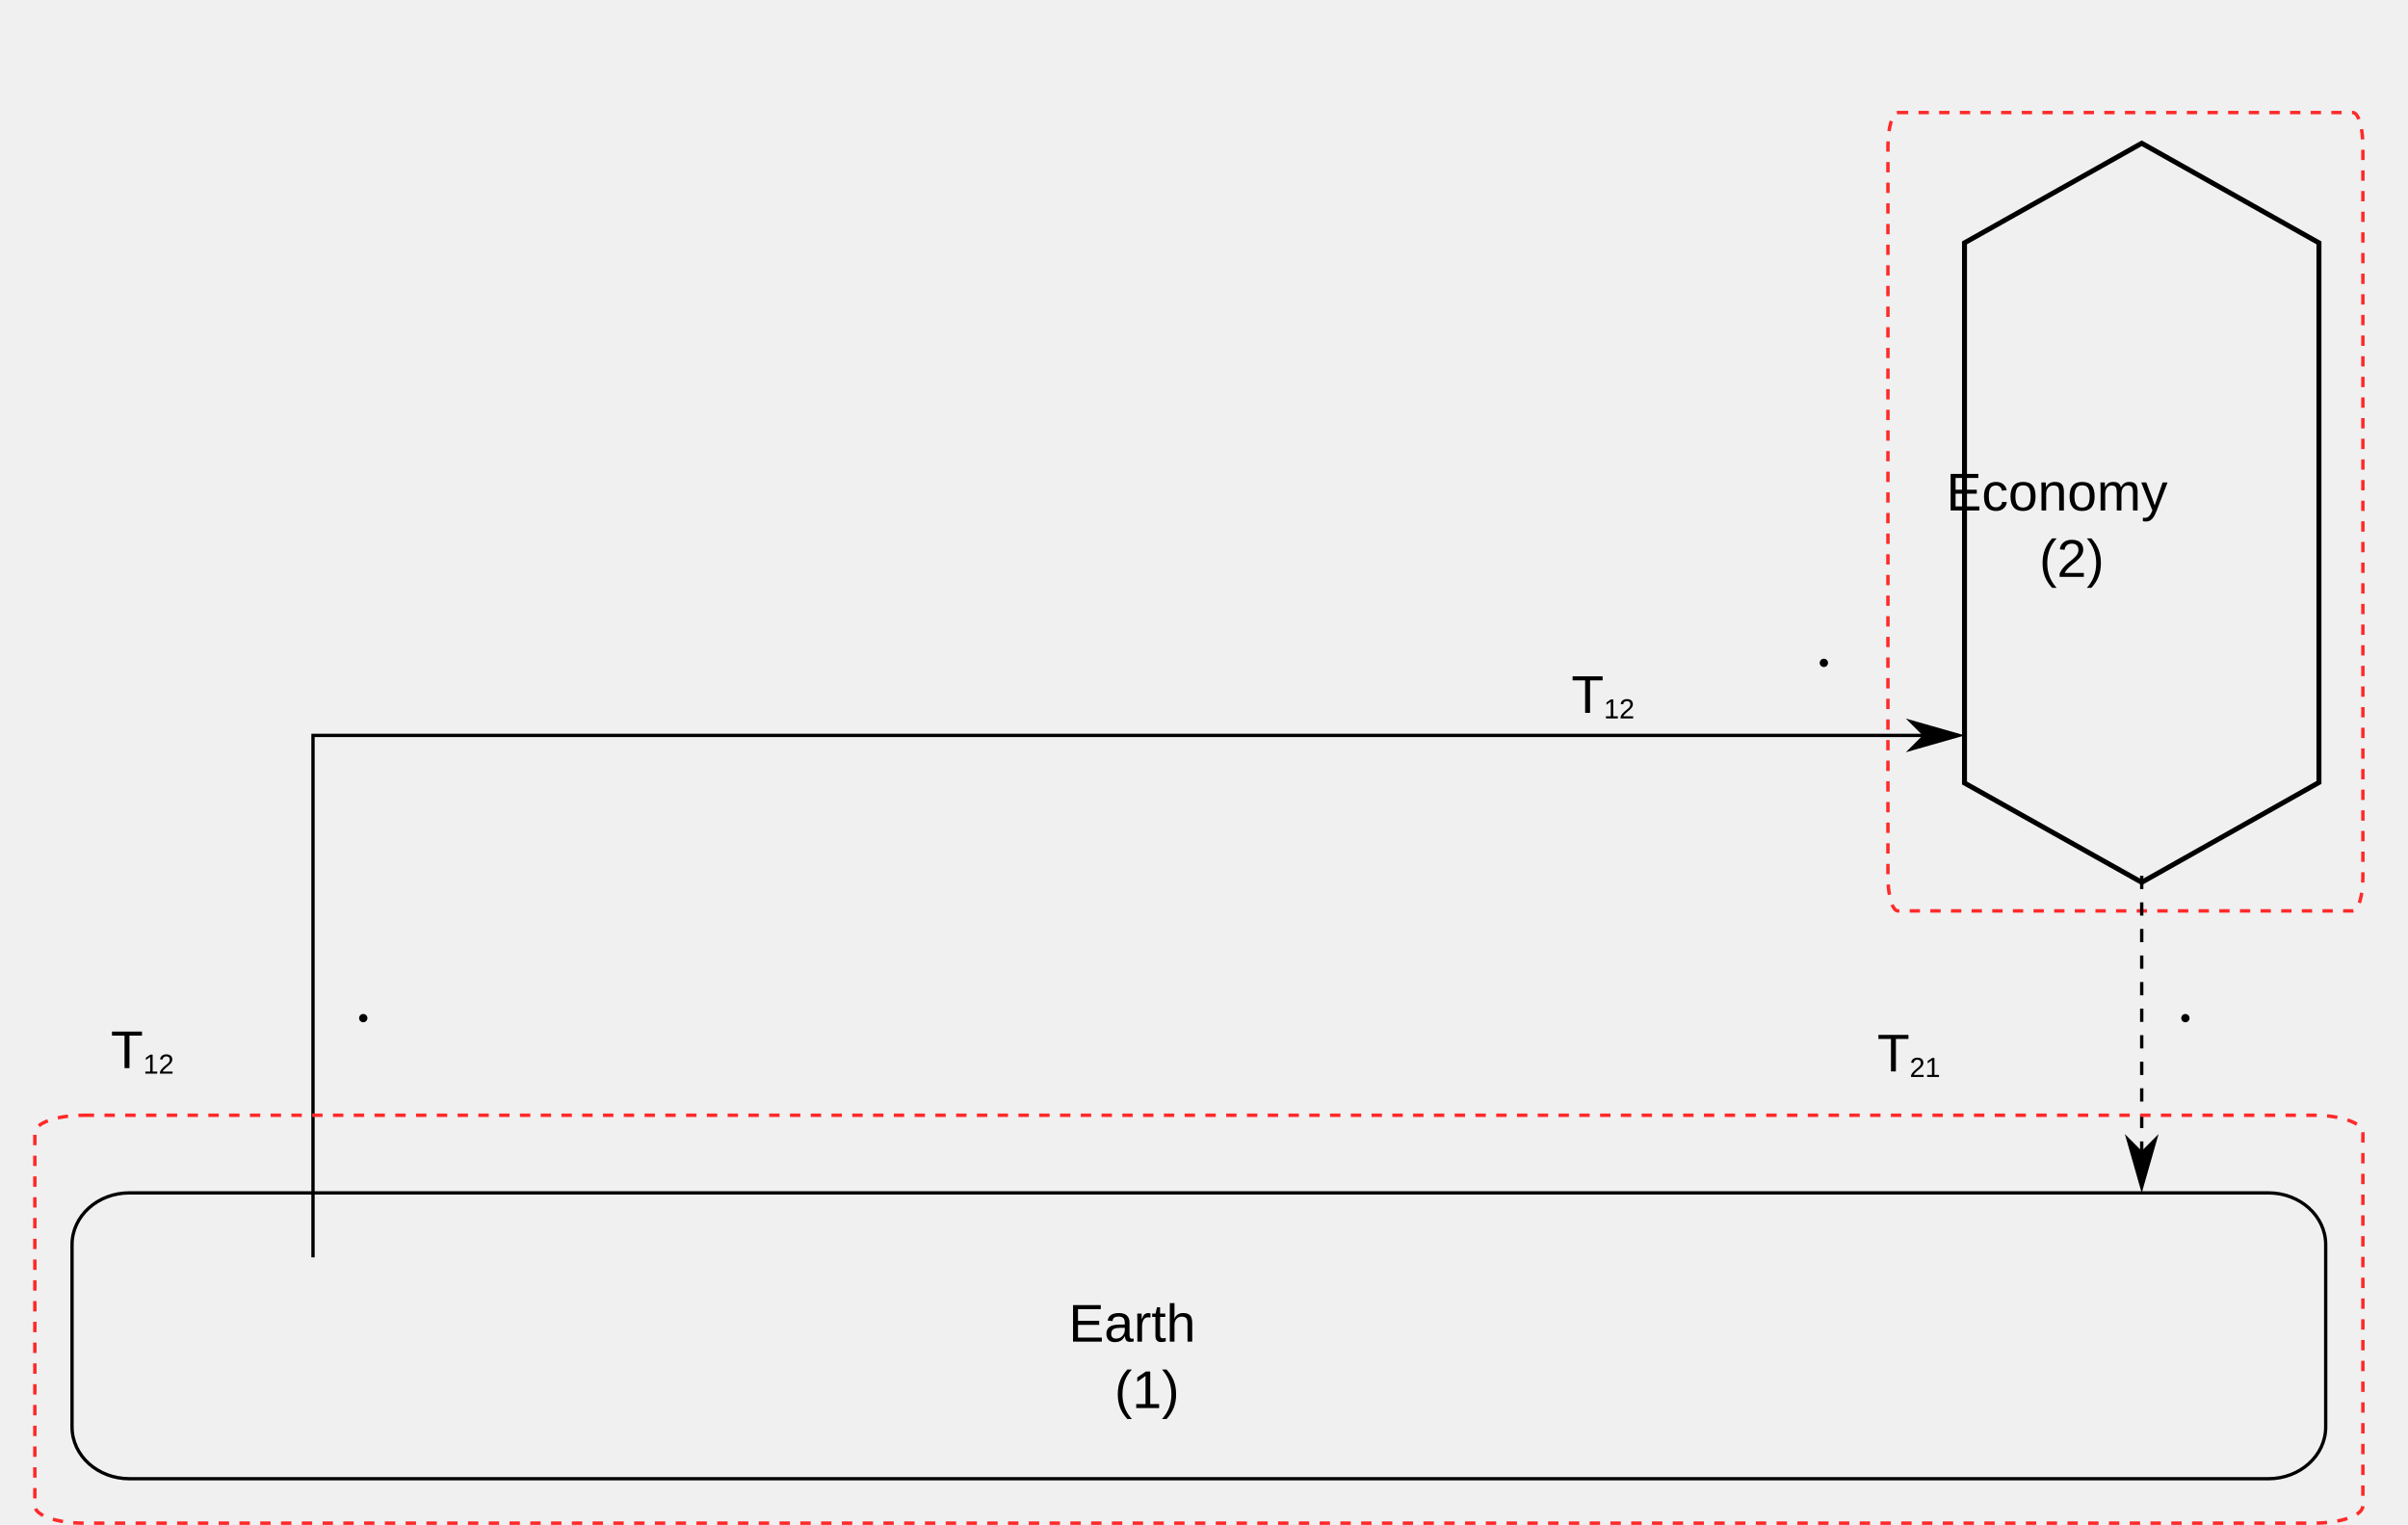
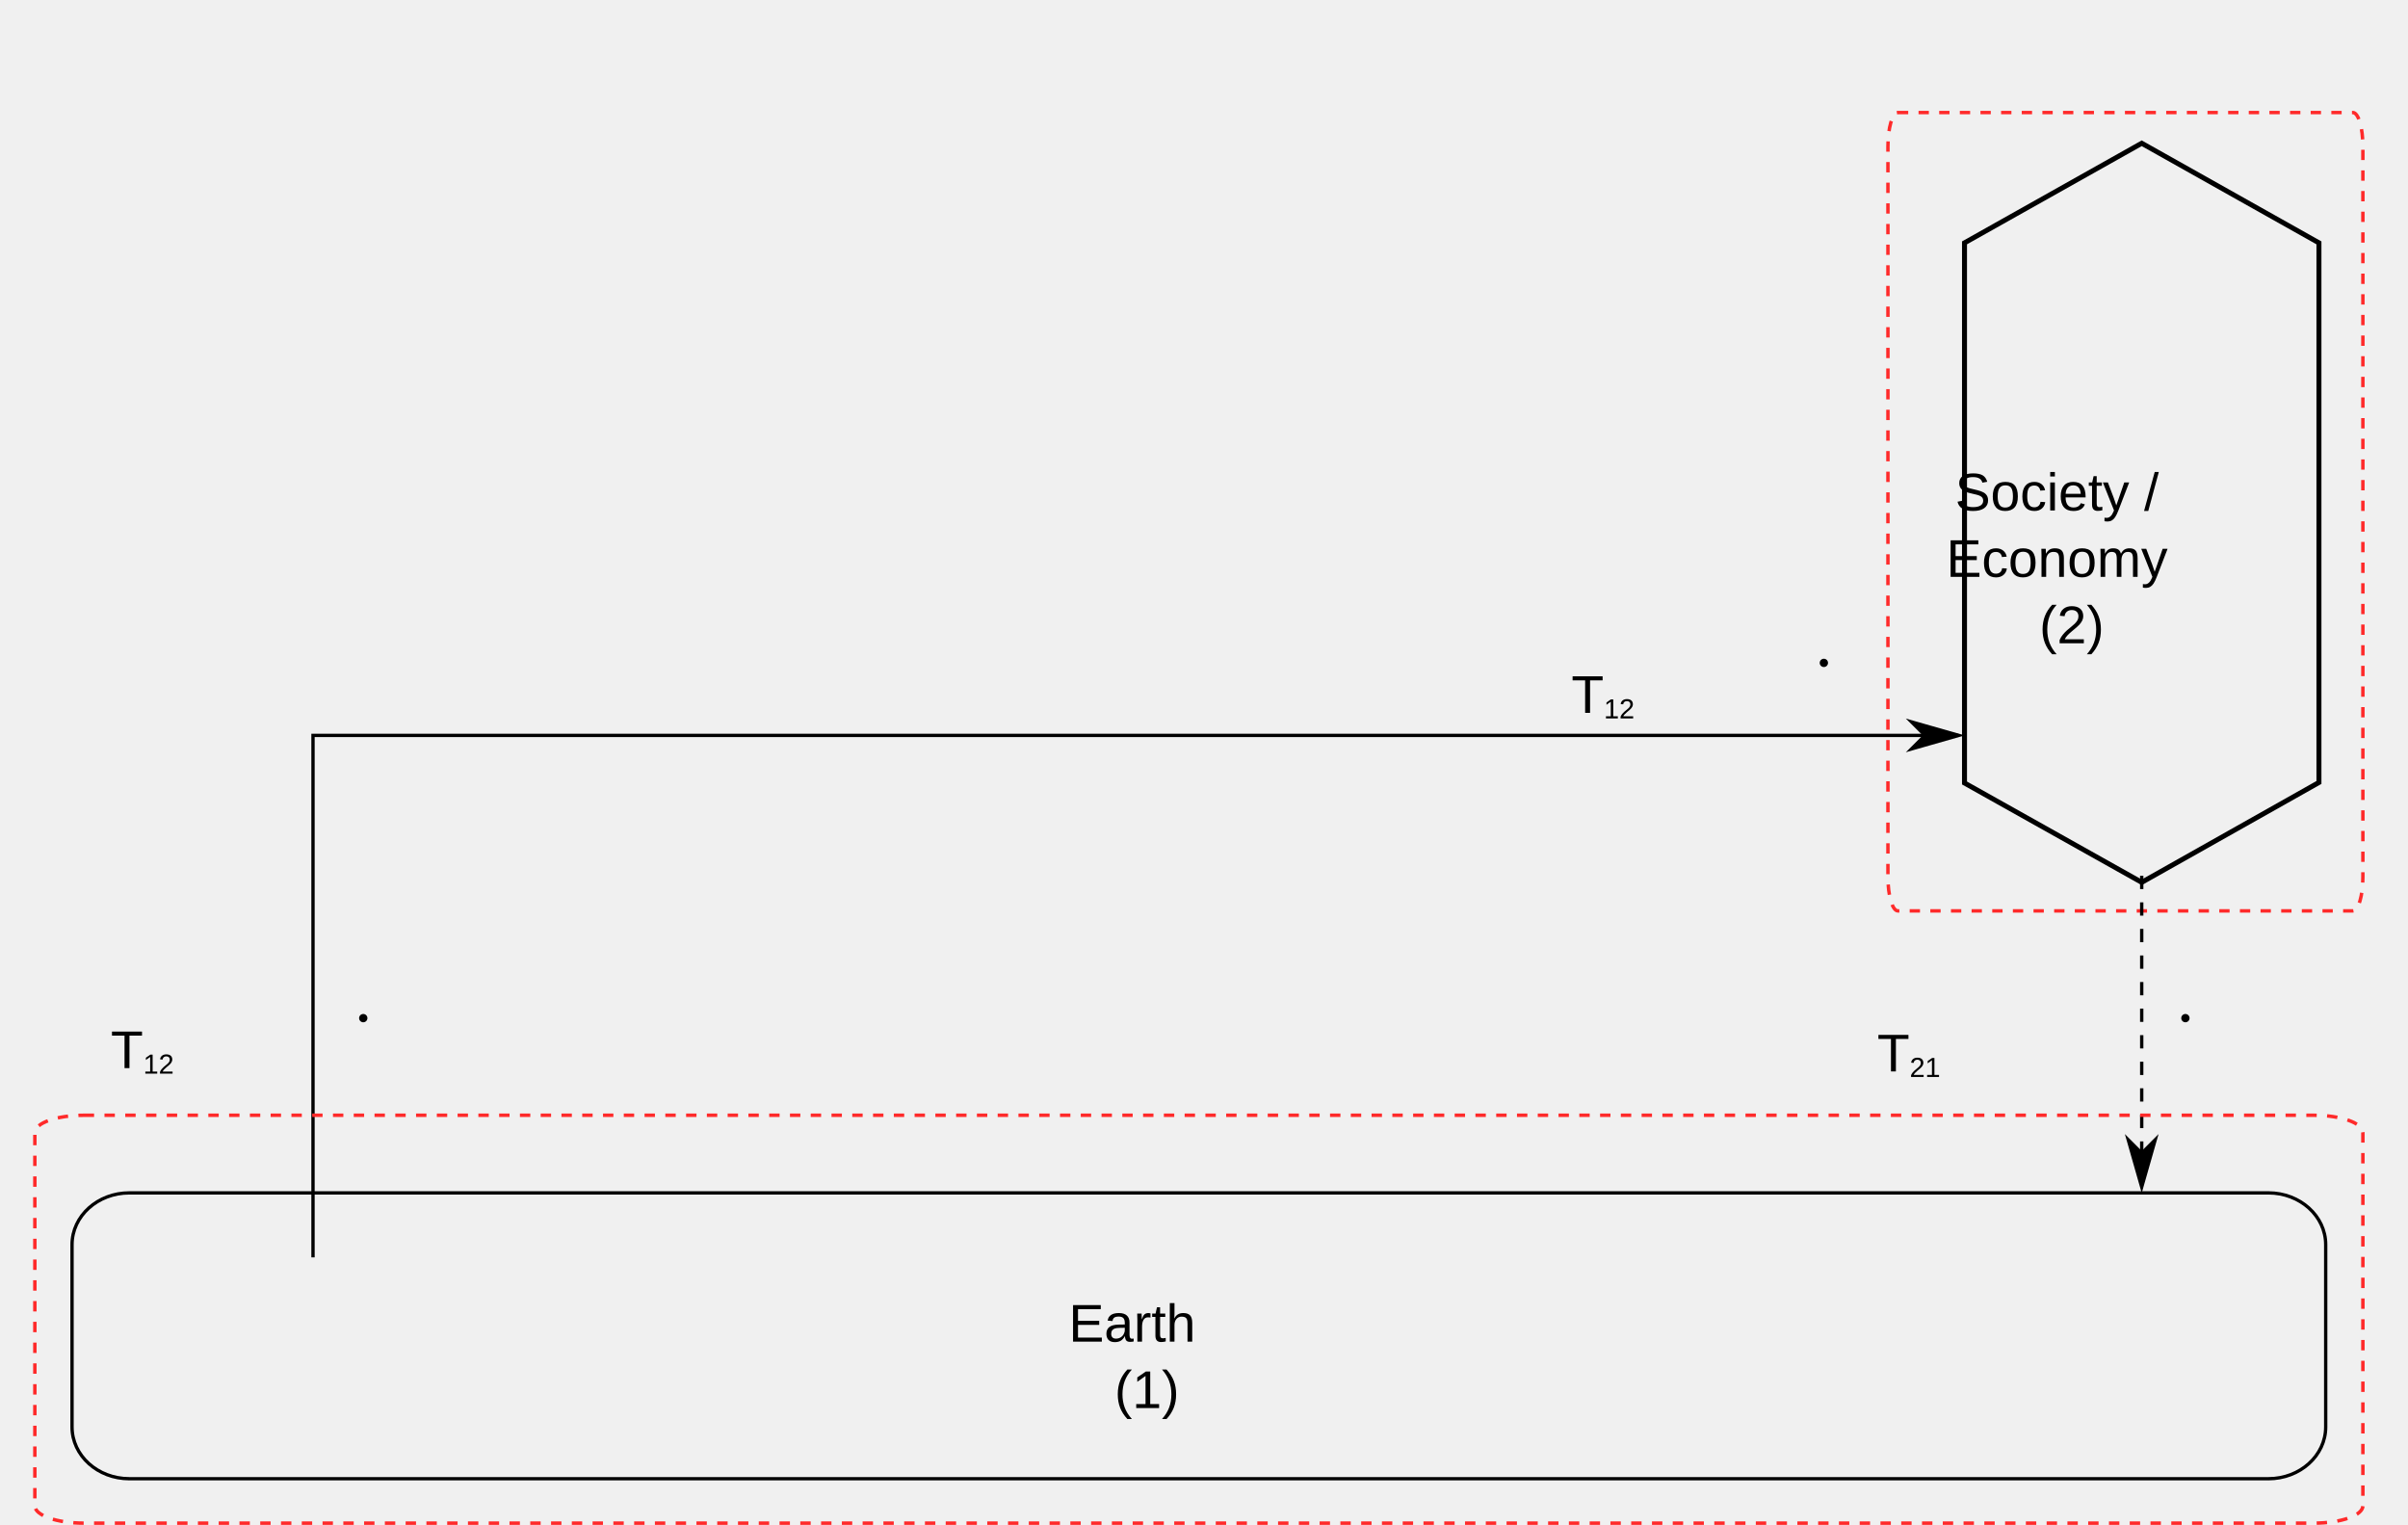
<svg xmlns="http://www.w3.org/2000/svg" version="1.1" width="1450.794" height="918.519" id="svg2" xml:space="preserve">
  <defs id="defs6">
    <marker orient="auto" refY="0" refX="0" id="Arrow1Lstart" style="overflow:visible">
      <path id="path4143" d="M 0,0 5,-5 -12.5,0 5,5 0,0 z" style="fill-rule:evenodd;stroke:#000000;stroke-width:1pt;marker-start:none" transform="matrix(0.8,0,0,0.8,10,0)" />
    </marker>
    <marker orient="auto" refY="0" refX="0" id="Arrow1Lend" style="overflow:visible">
      <path id="path4132" d="M 0,0 5,-5 -12.5,0 5,5 0,0 z" style="fill-rule:evenodd;stroke:#000000;stroke-width:1pt;marker-start:none" transform="matrix(-0.8,0,0,-0.8,-10,0)" />
    </marker>
    <marker style="overflow:visible" id="InfiniteLineStart" refX="0" refY="0" orient="auto">
      <g id="g4065" transform="translate(-13,0)">
        <circle d="M 3.8,0 C 3.8,0.442 3.442,0.8 3,0.8 2.558,0.8 2.2,0.442 2.2,0 c 0,-0.442 0.358,-0.8 0.8,-0.8 0.442,0 0.8,0.358 0.8,0.8 z" id="circle4067" r="0.8" cy="0" cx="3" />
        <circle d="M 7.3,0 C 7.3,0.442 6.942,0.8 6.5,0.8 6.058,0.8 5.7,0.442 5.7,0 c 0,-0.442 0.358,-0.8 0.8,-0.8 0.442,0 0.8,0.358 0.8,0.8 z" id="circle4069" r="0.8" cy="0" cx="6.5" />
        <circle d="M 10.8,0 C 10.8,0.442 10.442,0.8 10,0.8 9.558,0.8 9.2,0.442 9.2,0 c 0,-0.442 0.358,-0.8 0.8,-0.8 0.442,0 0.8,0.358 0.8,0.8 z" id="circle4071" r="0.8" cy="0" cx="10" />
      </g>
    </marker>
    <marker orient="auto" refY="0" refX="0" id="InfiniteLineStart-3" style="overflow:visible">
      <g transform="translate(-13,0)" id="g4065-9">
        <circle cx="3" cy="0" r="0.8" id="circle4067-9" d="M 3.8,0 C 3.8,0.442 3.442,0.8 3,0.8 2.558,0.8 2.2,0.442 2.2,0 c 0,-0.442 0.358,-0.8 0.8,-0.8 0.442,0 0.8,0.358 0.8,0.8 z" />
        <circle cx="6.5" cy="0" r="0.8" id="circle4069-7" d="M 7.3,0 C 7.3,0.442 6.942,0.8 6.5,0.8 6.058,0.8 5.7,0.442 5.7,0 c 0,-0.442 0.358,-0.8 0.8,-0.8 0.442,0 0.8,0.358 0.8,0.8 z" />
        <circle cx="10" cy="0" r="0.8" id="circle4071-0" d="M 10.8,0 C 10.8,0.442 10.442,0.8 10,0.8 9.558,0.8 9.2,0.442 9.2,0 c 0,-0.442 0.358,-0.8 0.8,-0.8 0.442,0 0.8,0.358 0.8,0.8 z" />
      </g>
    </marker>
    <marker style="overflow:visible" id="Arrow1Lend-0" refX="0" refY="0" orient="auto">
      <path transform="matrix(-0.8,0,0,-0.8,-10,0)" style="fill-rule:evenodd;stroke:#000000;stroke-width:1pt;marker-start:none" d="M 0,0 5,-5 -12.5,0 5,5 0,0 z" id="path4132-2" />
    </marker>
    <marker style="overflow:visible" id="Arrow1Lstart-7" refX="0" refY="0" orient="auto">
      <path transform="matrix(0.8,0,0,0.8,10,0)" style="fill-rule:evenodd;stroke:#000000;stroke-width:1pt;marker-start:none" d="M 0,0 5,-5 -12.5,0 5,5 0,0 z" id="path4143-9" />
    </marker>
    <marker style="overflow:visible" id="EmptyDiamondL" refX="0.0" refY="0.0" orient="auto">
      <path transform="scale(0.8)" style="fill-rule:evenodd;fill:#FFFFFF;stroke:#000000;stroke-width:1.0pt;marker-start:none" d="M 0,-7.071 L -7.071,0 L 0,7.071 L 7.071,0 L 0,-7.071 z " id="path4169" />
    </marker>
  </defs>
  <g transform="matrix(1.25,0,0,-1.25,797.0021,416.4022)" id="g10">
    <g id="g12">
      <rect style="fill:none;stroke:#000000;stroke-width:1.6;stroke-linecap:butt;stroke-linejoin:miter;stroke-miterlimit:4;stroke-opacity:1;stroke-dasharray:none;stroke-dashoffset:0" id="rect4109" width="137.754" height="1086.244" x="241.74" y="-483.366" transform="matrix(0,-1,-1,0,0,0)" rx="24.934" ry="27.614" />
      <text transform="scale(1,-1)" id="text4115" y="313.416" x="-59.893" style="font-size:25.6px;font-style:normal;font-variant:normal;font-weight:normal;font-stretch:normal;text-align:center;line-height:125%;letter-spacing:0px;word-spacing:0px;text-anchor:middle;fill:#000000;fill-opacity:1;stroke:none;font-family:Arial;-inkscape-font-specification:Arial" xml:space="preserve">
        <tspan y="313.416" x="-59.893" id="tspan4117">Earth</tspan>
        <tspan y="345.416" x="-59.893" id="tspan4119">(1)</tspan>
      </text>
      <path id="path3349" d="m 306.325,-21.278 -793.062,0 0,-251.544" style="fill:none;stroke:#000000;stroke-width:1.6;stroke-linecap:butt;stroke-linejoin:miter;stroke-opacity:1;marker-start:url(#Arrow1Lstart);marker-end:none" />
      <text transform="scale(1,-1)" id="text4782" y="181.615" x="-439.962" style="font-size:25.6px;font-style:normal;font-variant:normal;font-weight:normal;font-stretch:normal;text-align:end;line-height:125%;letter-spacing:0px;word-spacing:0px;text-anchor:end;fill:#000000;fill-opacity:1;stroke:none;font-family:Arial;-inkscape-font-specification:Arial" xml:space="preserve">
        <tspan id="tspan3042" x="-439.962" y="181.615">T<tspan style="font-size:52%;baseline-shift:sub" id="tspan3044">12</tspan>
        </tspan>
      </text>
      <path transform="matrix(0.07404241,0,0,-0.1031305,-449.0258,-131.7017)" d="m -155.143,250.419 c 0,10.71 -12.093,19.393 -27.012,19.393 -14.918,0 -27.012,-8.682 -27.012,-19.393 0,-10.71 12.093,-19.393 27.012,-19.393 14.918,0 27.012,8.682 27.012,19.393 z" id="path4796" style="fill:#000000;fill-opacity:1;stroke:none" />
      <text xml:space="preserve" style="font-size:25.6px;font-style:normal;font-variant:normal;font-weight:normal;font-stretch:normal;text-align:end;line-height:125%;letter-spacing:0px;word-spacing:0px;text-anchor:end;fill:#000000;fill-opacity:1;stroke:none;font-family:Arial;-inkscape-font-specification:Arial" x="264.038" y="10.415" id="text4806" transform="scale(1,-1)">
        <tspan id="tspan4808" x="264.038" y="10.415">T<tspan style="font-size:52%;baseline-shift:sub" id="tspan4810">12</tspan>
        </tspan>
      </text>
      <path style="fill:#000000;fill-opacity:1;stroke:none" id="path4812" d="m -155.143,250.419 c 0,10.71 -12.093,19.393 -27.012,19.393 -14.918,0 -27.012,-8.682 -27.012,-19.393 0,-10.71 12.093,-19.393 27.012,-19.393 14.918,0 27.012,8.682 27.012,19.393 z" transform="matrix(0.07404241,0,0,-0.1031305,254.9742,39.49831)" />
      <g id="g3904" transform="translate(4.656204,0)">
        <rect width="228.922" height="384.72" rx="4.804" ry="16.312" x="267.711" y="-278.878" transform="scale(1,-1)" id="rect3037" style="fill:none;stroke:#ff2a2a;stroke-width:1.658;stroke-miterlimit:4;stroke-opacity:1;stroke-dasharray:4.974, 4.974;stroke-dashoffset:0" />
        <text transform="scale(1,-1)" id="text3119" y="-87.124" x="388.306" style="font-size:25.6px;font-style:normal;font-variant:normal;font-weight:normal;font-stretch:normal;text-align:center;line-height:125%;letter-spacing:0px;word-spacing:0px;text-anchor:middle;fill:#000000;fill-opacity:1;stroke:none;font-family:Arial;-inkscape-font-specification:Arial" xml:space="preserve">
-           <tspan y="-87.124" x="388.306" id="tspan3123">Economy</tspan>
-           <tspan y="-55.124" x="388.306" id="tspan3125">(2)</tspan>
+           <tspan y="-87.124" x="391.856" id="tspan3123">Society / </tspan>
+           <tspan y="-55.124" x="388.306" id="tspan3034">Economy</tspan>
+           <tspan y="-23.124" x="388.306" id="tspan3125">(2)</tspan>
        </text>
        <path style="fill:none;stroke:#000000;stroke-width:2.4;stroke-linecap:butt;stroke-linejoin:miter;stroke-miterlimit:4;stroke-opacity:1;stroke-dasharray:none" id="path4124" d="m 304.615,-44.212 0,260.3 85.42,48 85.417,-48 0,-260.047 -85.417,-48.125 z" />
        <path style="fill:none;stroke:#000000;stroke-width:1.6;stroke-linecap:butt;stroke-linejoin:miter;stroke-miterlimit:4;stroke-opacity:1;stroke-dasharray:6.4, 6.4;stroke-dashoffset:0;marker-end:url(#Arrow1Lend)" id="path4841" d="m 390.033,-88.931 0,-149.794" />
        <text xml:space="preserve" style="font-size:25.6px;font-style:normal;font-variant:normal;font-weight:normal;font-stretch:normal;text-align:end;line-height:125%;letter-spacing:0px;word-spacing:0px;text-anchor:end;fill:#000000;fill-opacity:1;stroke:none;font-family:Arial;-inkscape-font-specification:Arial" x="435.238" y="183.215" id="text4843" transform="scale(1,-1)">
          <tspan id="tspan4845" x="435.238" y="183.215">T<tspan style="font-size:52%;baseline-shift:sub" id="tspan4847">21</tspan>
          </tspan>
        </text>
        <path style="fill:#000000;fill-opacity:1;stroke:none" id="path4849" d="m -155.143,250.419 c 0,10.71 -12.093,19.393 -27.012,19.393 -14.918,0 -27.012,-8.682 -27.012,-19.393 0,-10.71 12.093,-19.393 27.012,-19.393 14.918,0 27.012,8.682 27.012,19.393 z" transform="matrix(0.07404241,0,0,-0.1031305,424.5742,-131.7017)" />
      </g>
      <rect width="1122.091" height="196.555" rx="23.546" ry="8.334" x="-620.802" y="204.338" transform="scale(1,-1)" id="rect4745" style="fill:none;stroke:#ff2a2a;stroke-width:1.669;stroke-miterlimit:4;stroke-opacity:1;stroke-dasharray:5.006, 5.006;stroke-dashoffset:0" />
      <text xml:space="preserve" style="font-size:40px;font-style:normal;font-weight:normal;line-height:125%;letter-spacing:0px;word-spacing:0px;fill:#000000;fill-opacity:1;stroke:none;font-family:Sans" x="1491.808" y="664.912" id="text3105" transform="matrix(0.8,0,0,-0.8,-637.6017,333.1218)">
        <tspan id="tspan3107" x="1491.808" y="664.912" />
      </text>
      <g id="g10-3" transform="translate(1225.022,-64.78471)">
        <g id="g12-9">
          <text transform="matrix(0.8,0,0,-0.8,-637.6017,333.1218)" id="text3105-3" y="664.912" x="1491.808" style="font-size:40px;font-style:normal;font-weight:normal;line-height:125%;letter-spacing:0px;word-spacing:0px;fill:#000000;fill-opacity:1;stroke:none;font-family:Sans" xml:space="preserve">
            <tspan y="664.912" x="1491.808" id="tspan3107-8" />
          </text>
        </g>
      </g>
    </g>
  </g>
</svg>
